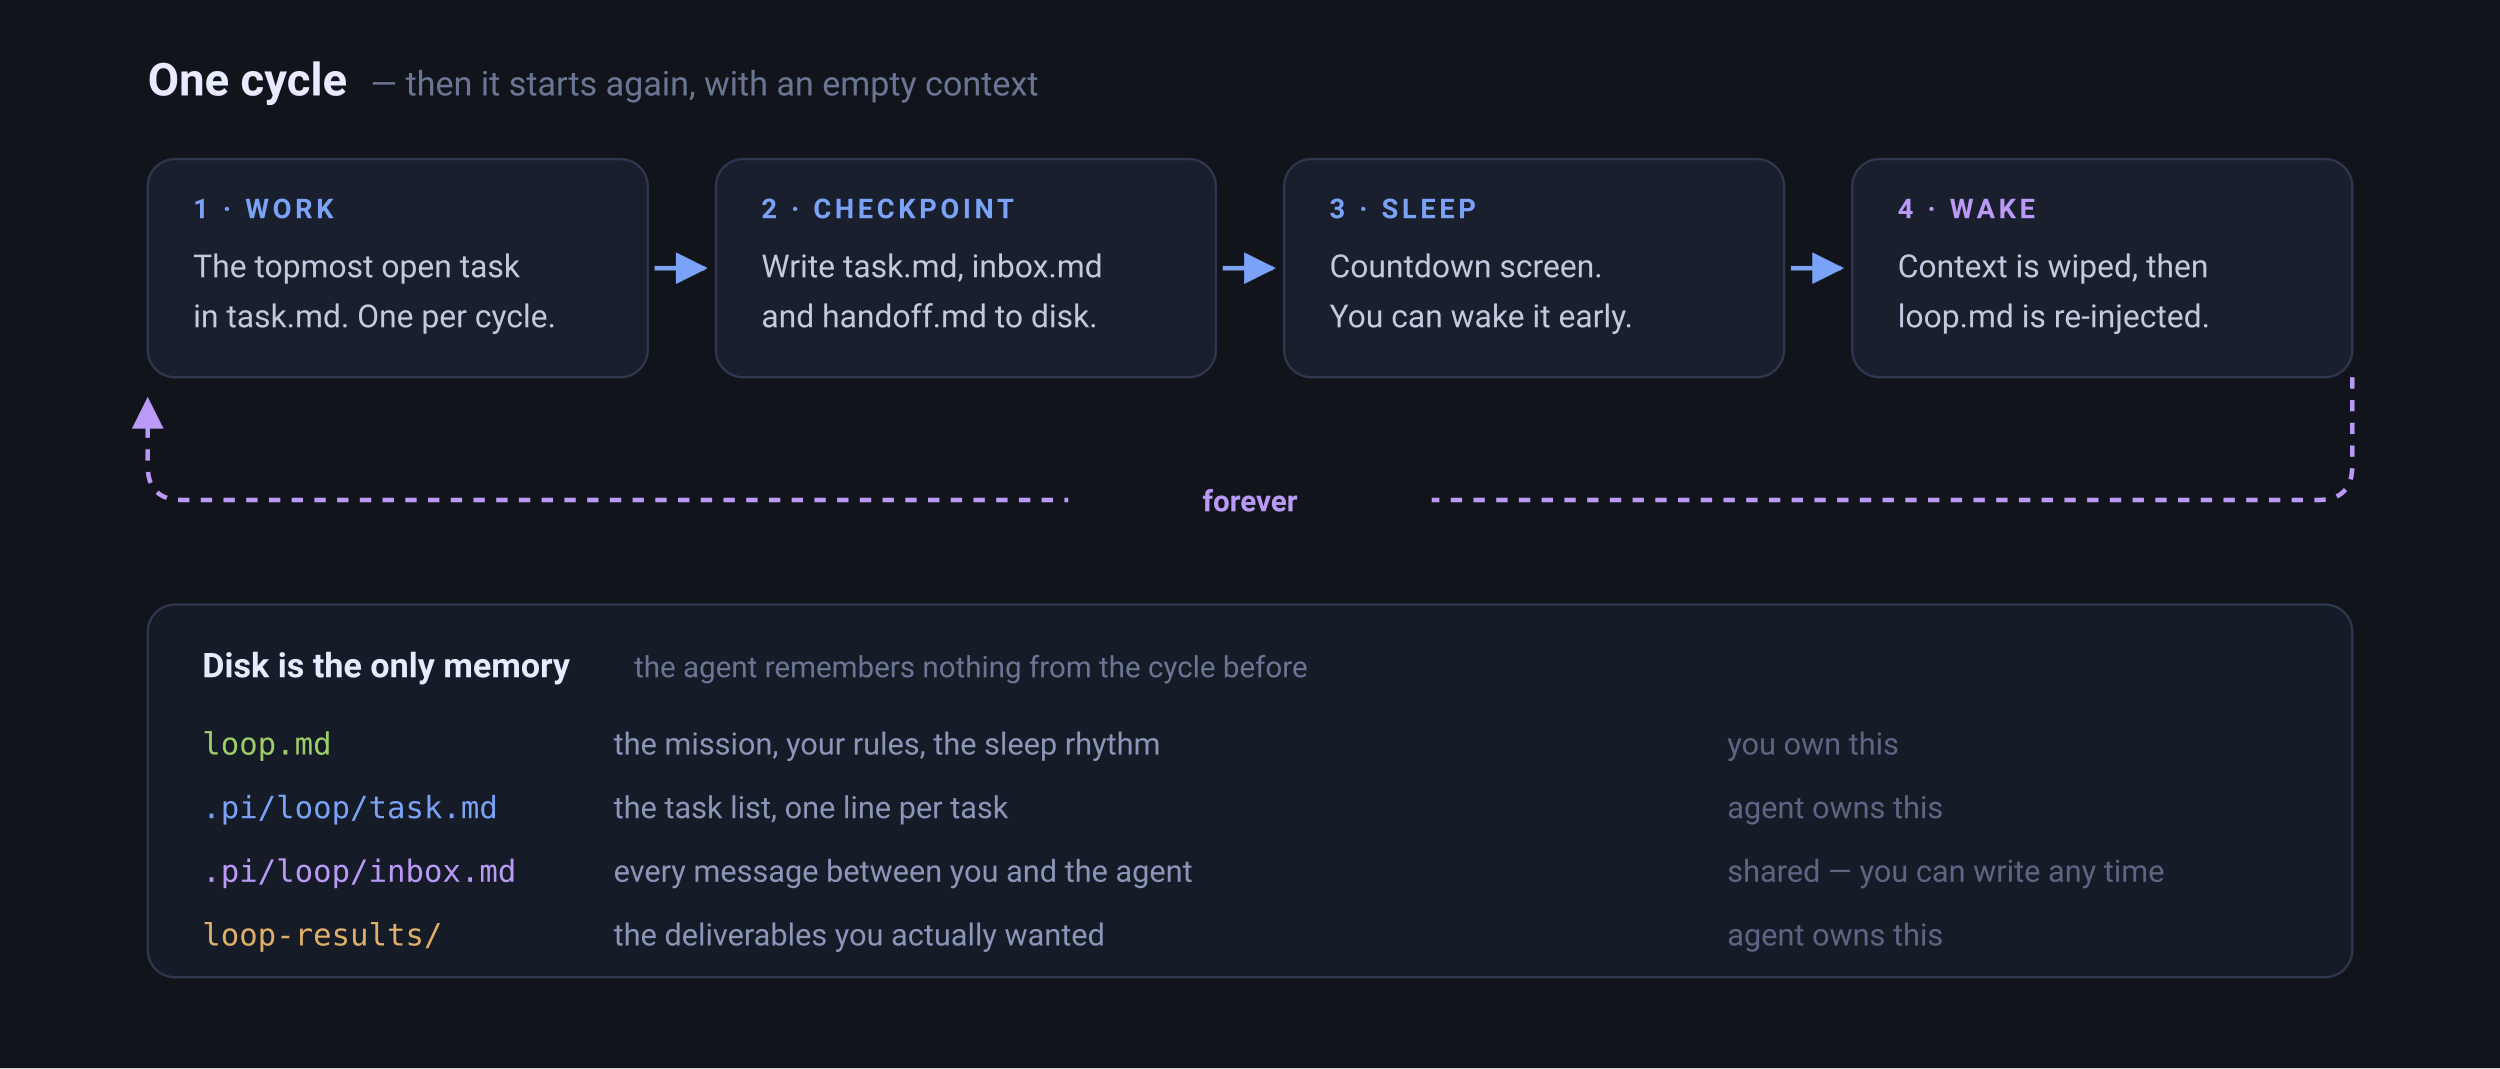
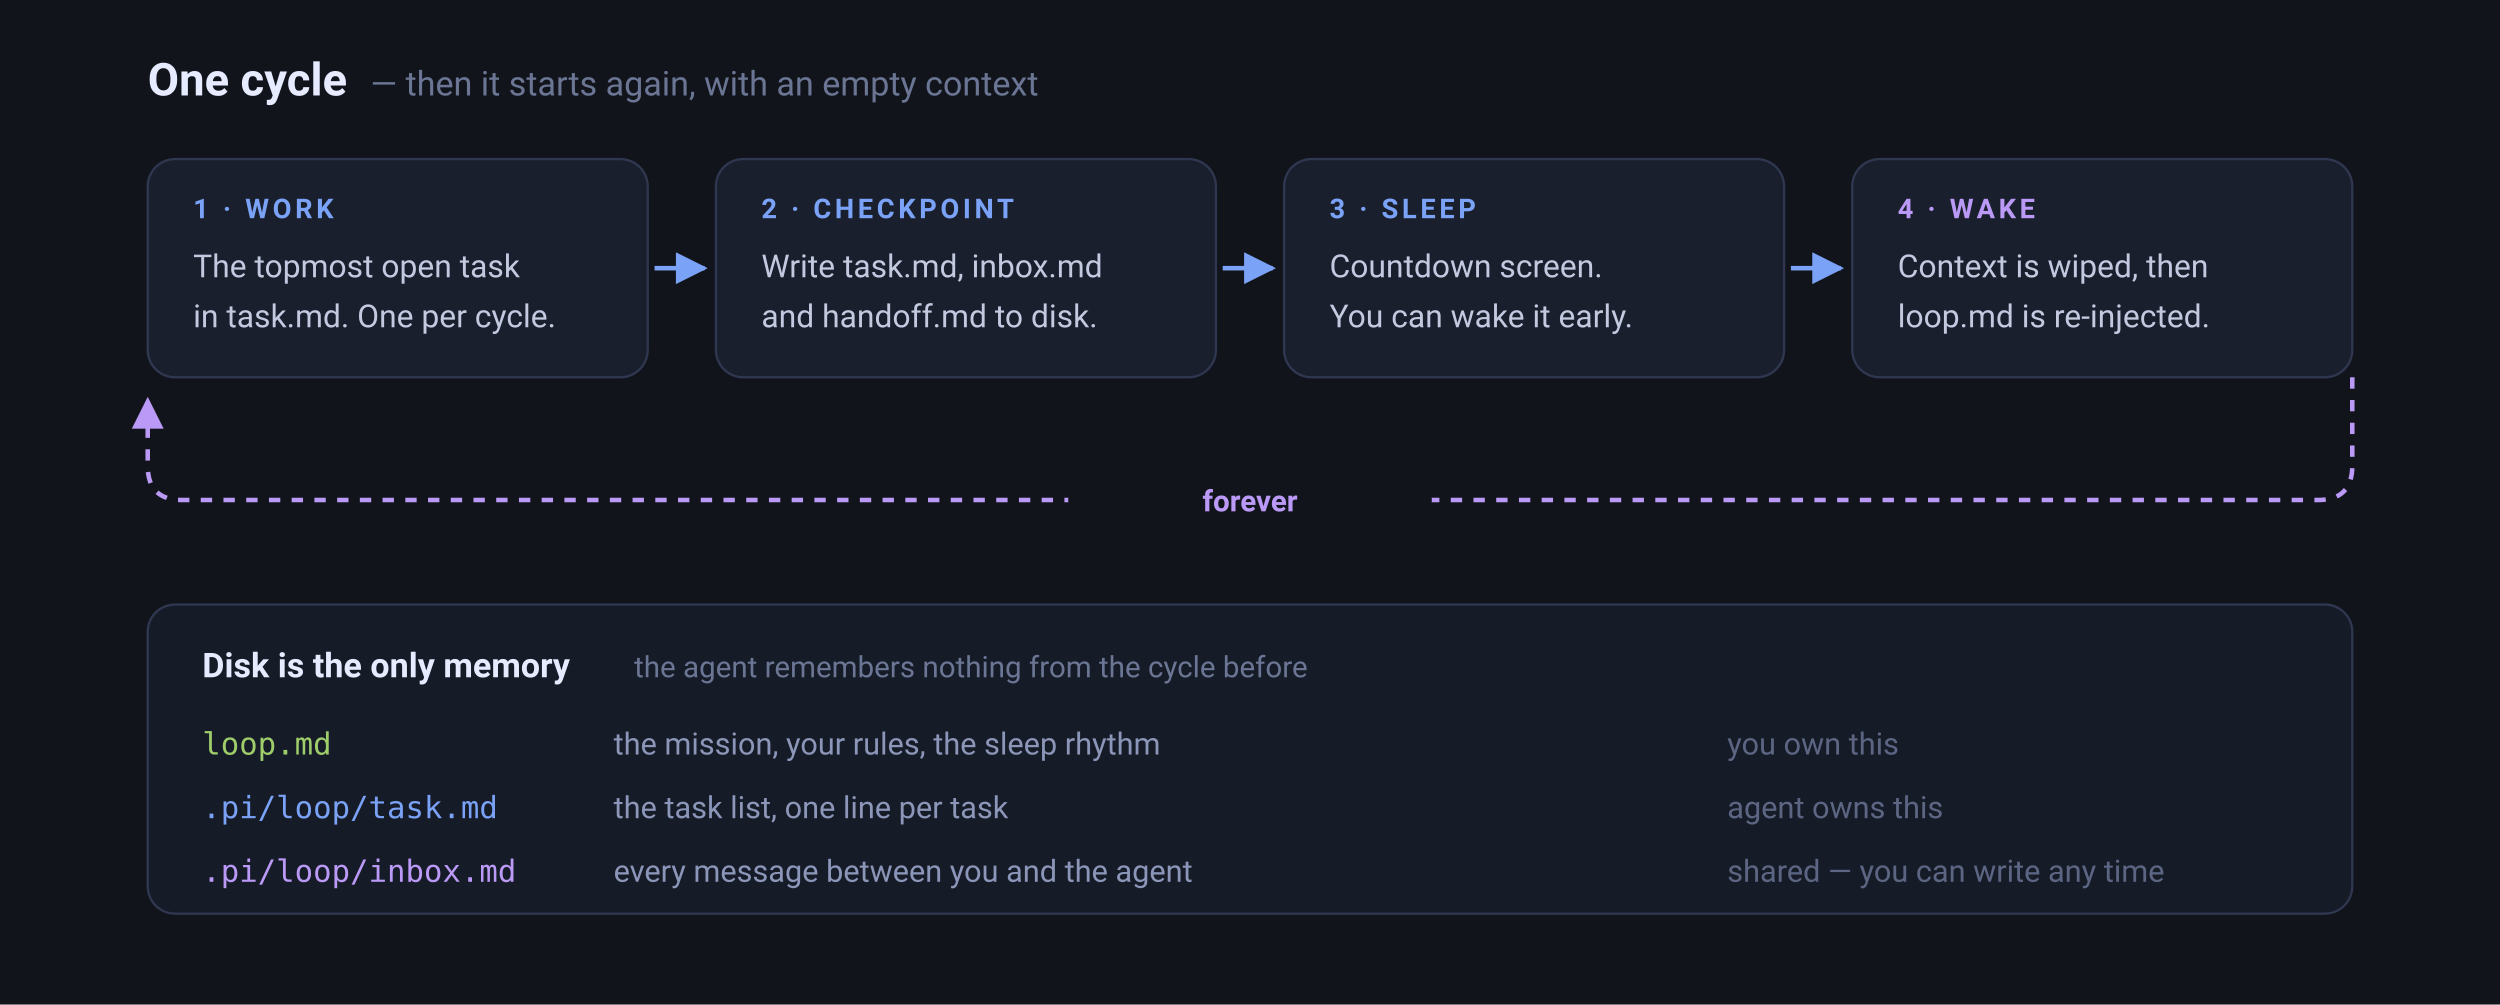
- <svg xmlns="http://www.w3.org/2000/svg" width="1100" height="470" viewBox="0 0 1100 470" font-family="ui-sans-serif, -apple-system, 'Segoe UI', Roboto, Helvetica, Arial, sans-serif">
+ <svg xmlns="http://www.w3.org/2000/svg" width="1100" height="442" viewBox="0 0 1100 442" font-family="ui-sans-serif, -apple-system, 'Segoe UI', Roboto, Helvetica, Arial, sans-serif">
  <defs>
    <marker id="ar" viewBox="0 0 10 10" refX="9" refY="5" markerWidth="7" markerHeight="7" orient="auto-start-reverse">
      <path d="M 0 0 L 10 5 L 0 10 z" fill="#7aa2f7" />
    </marker>
    <marker id="ar2" viewBox="0 0 10 10" refX="9" refY="5" markerWidth="7" markerHeight="7" orient="auto-start-reverse">
      <path d="M 0 0 L 10 5 L 0 10 z" fill="#bb9af7" />
    </marker>
  </defs>
-   <rect width="1100" height="470" fill="#12141c" />
+   <rect width="1100" height="442" fill="#12141c" />
  <text x="65" y="42" fill="#e6ebff" font-size="20" font-weight="700">One cycle</text>
  <text x="163" y="42" fill="#6b7694" font-size="15">— then it starts again, with an empty context</text>
  <g>
    <rect x="65" y="70" width="220" height="96" rx="12" fill="#1a1f2e" stroke="#2f3850" />
    <rect x="315" y="70" width="220" height="96" rx="12" fill="#1a1f2e" stroke="#2f3850" />
    <rect x="565" y="70" width="220" height="96" rx="12" fill="#1a1f2e" stroke="#2f3850" />
    <rect x="815" y="70" width="220" height="96" rx="12" fill="#1a1f2e" stroke="#2f3850" />
  </g>
  <g font-size="12" font-weight="700" letter-spacing="1.6">
    <text x="85" y="96" fill="#7aa2f7">1 · WORK</text>
    <text x="335" y="96" fill="#7aa2f7">2 · CHECKPOINT</text>
    <text x="585" y="96" fill="#7aa2f7">3 · SLEEP</text>
    <text x="835" y="96" fill="#bb9af7">4 · WAKE</text>
  </g>
  <g font-size="14" fill="#c3cae0">
    <text x="85" y="122">The topmost open task</text>
    <text x="85" y="144">in task.md. One per cycle.</text>
    <text x="335" y="122">Write task.md, inbox.md</text>
    <text x="335" y="144">and handoff.md to disk.</text>
    <text x="585" y="122">Countdown screen.</text>
    <text x="585" y="144">You can wake it early.</text>
    <text x="835" y="122">Context is wiped, then</text>
    <text x="835" y="144">loop.md is re-injected.</text>
  </g>
  <g stroke="#7aa2f7" stroke-width="2" marker-end="url(#ar)">
    <line x1="288" y1="118" x2="310" y2="118" />
    <line x1="538" y1="118" x2="560" y2="118" />
    <line x1="788" y1="118" x2="810" y2="118" />
  </g>
  <path d="M 1035 166 L 1035 205 Q 1035 220 1020 220 L 80 220 Q 65 220 65 205 L 65 176" fill="none" stroke="#bb9af7" stroke-width="2" stroke-dasharray="5 5" marker-end="url(#ar2)" />
  <rect x="470" y="206" width="160" height="28" rx="14" fill="#12141c" />
  <text x="550" y="225" fill="#bb9af7" font-size="13" font-weight="600" text-anchor="middle">forever</text>
-   <rect x="65" y="266" width="970" height="164" rx="12" fill="#161b28" stroke="#2f3850" />
+   <rect x="65" y="266" width="970" height="136" rx="12" fill="#161b28" stroke="#2f3850" />
  <text x="89" y="298" fill="#e6ebff" font-size="15" font-weight="700">Disk is the only memory</text>
  <text x="279" y="298" fill="#6b7694" font-size="13">the agent remembers nothing from the cycle before</text>
  <g font-size="13.5">
    <text x="89" y="332" fill="#9ece6a" font-family="ui-monospace, SFMono-Regular, Menlo, monospace">loop.md</text>
    <text x="270" y="332" fill="#8b96b8">the mission, your rules, the sleep rhythm</text>
    <text x="760" y="332" fill="#5c6683">you own this</text>
    <text x="89" y="360" fill="#7aa2f7" font-family="ui-monospace, SFMono-Regular, Menlo, monospace">.pi/loop/task.md</text>
    <text x="270" y="360" fill="#8b96b8">the task list, one line per task</text>
    <text x="760" y="360" fill="#5c6683">agent owns this</text>
    <text x="89" y="388" fill="#bb9af7" font-family="ui-monospace, SFMono-Regular, Menlo, monospace">.pi/loop/inbox.md</text>
    <text x="270" y="388" fill="#8b96b8">every message between you and the agent</text>
    <text x="760" y="388" fill="#5c6683">shared — you can write any time</text>
-     <text x="89" y="416" fill="#e0af68" font-family="ui-monospace, SFMono-Regular, Menlo, monospace">loop-results/</text>
-     <text x="270" y="416" fill="#8b96b8">the deliverables you actually wanted</text>
-     <text x="760" y="416" fill="#5c6683">agent owns this</text>
  </g>
</svg>
